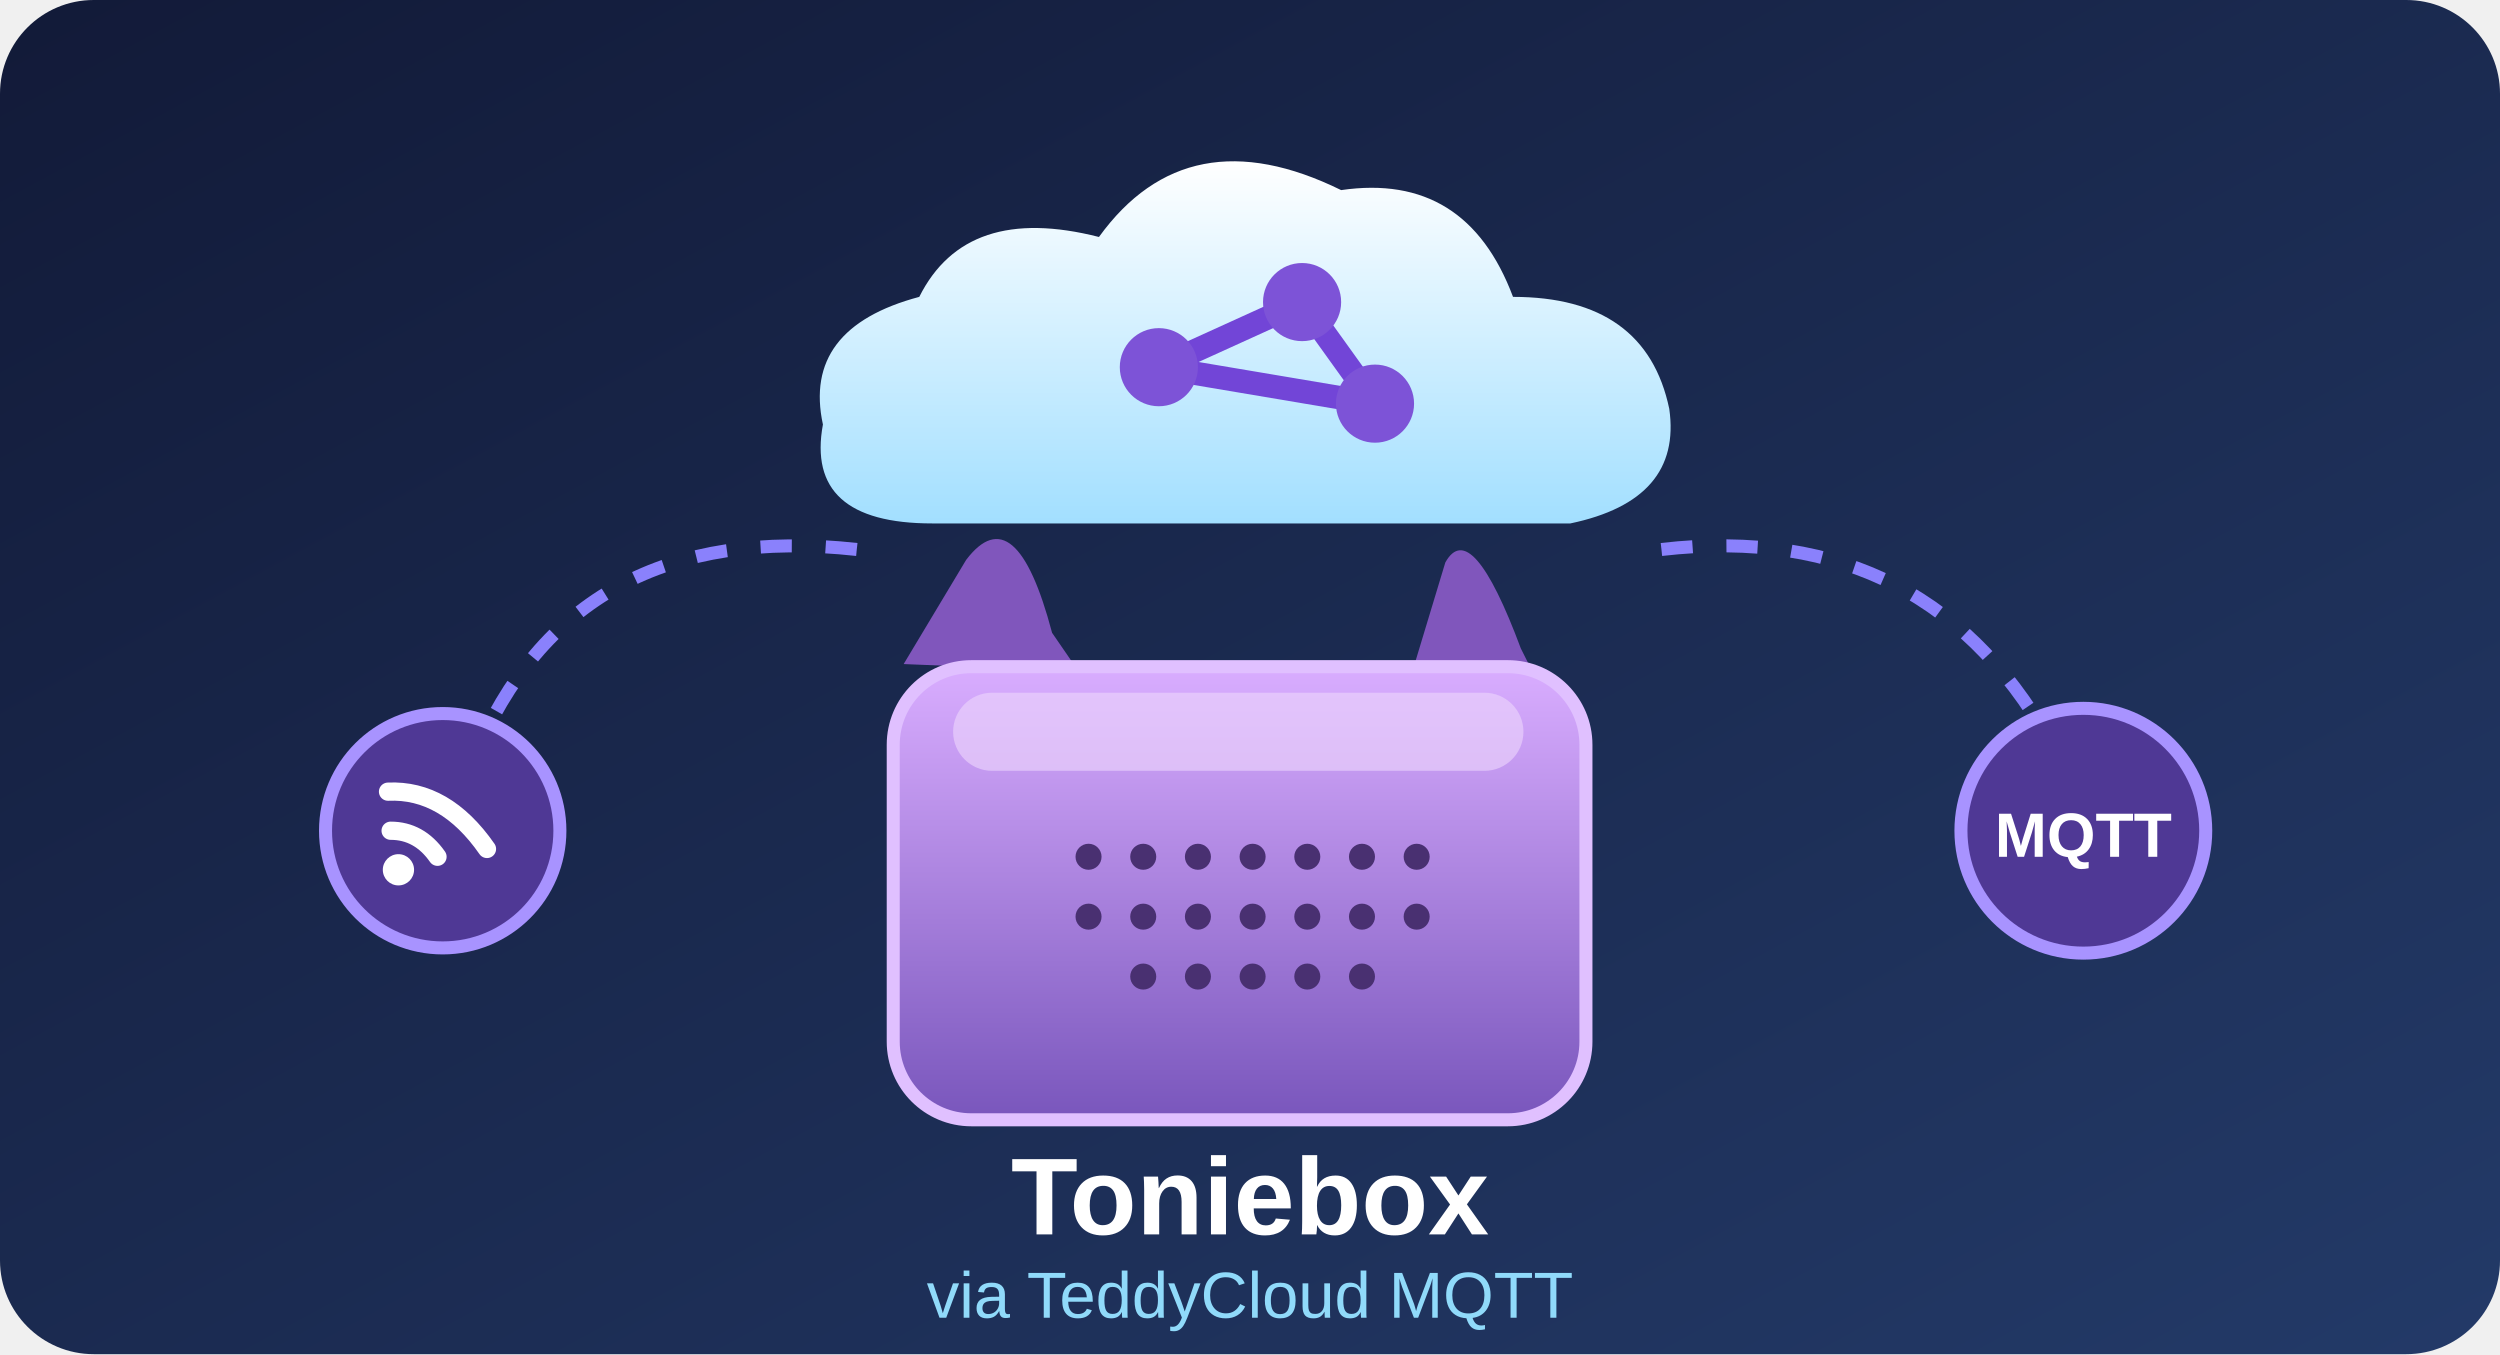
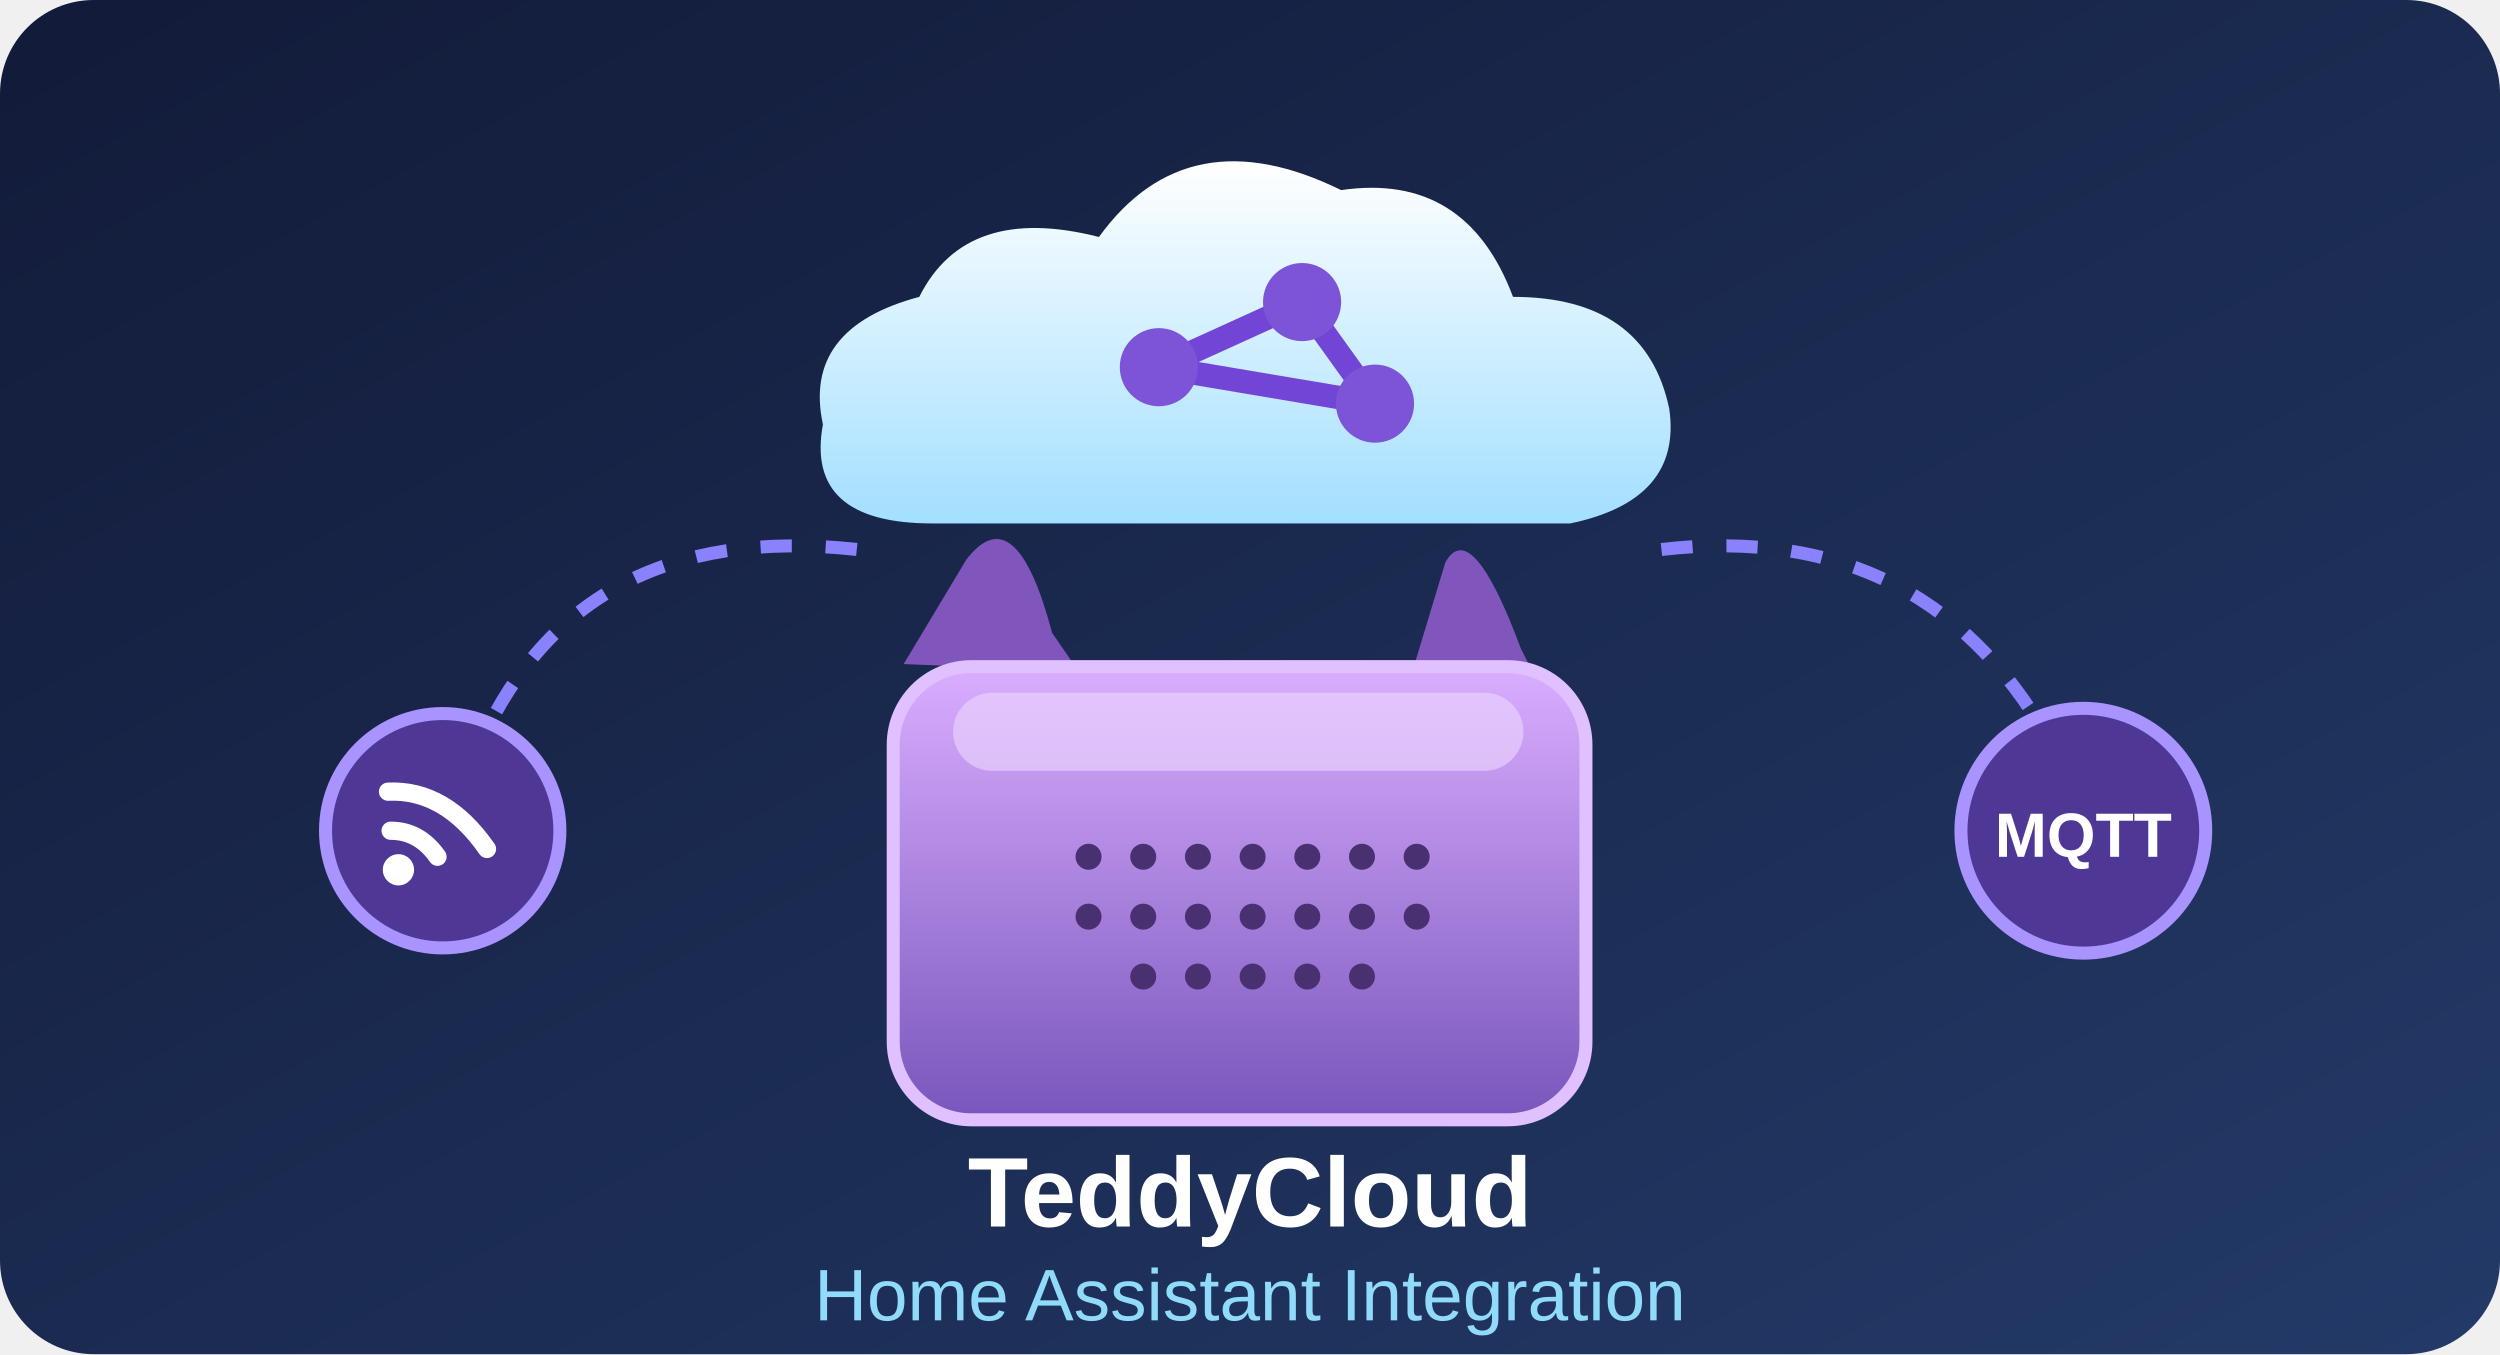
<svg xmlns="http://www.w3.org/2000/svg" width="960" height="520" viewBox="0 0 960 520" role="img" aria-labelledby="title desc">
  <defs>
    <linearGradient id="bg" x2="1" y2="1">
      <stop stop-color="#121a38" />
      <stop offset="1" stop-color="#233a68" />
    </linearGradient>
    <linearGradient id="box" x2="0" y2="1">
      <stop stop-color="#d9adff" />
      <stop offset="1" stop-color="#7956bc" />
    </linearGradient>
    <linearGradient id="cloud" x2="0" y2="1">
      <stop stop-color="#fff" />
      <stop offset="1" stop-color="#a2dfff" />
    </linearGradient>
  </defs>
  <rect width="960" height="520" rx="36" fill="url(#bg)" />
  <path d="M316 163 Q308 126 353 114 Q371 78 422 91 Q456 44 515 73 Q563 66 581 114 Q632 114 641 157 Q646 192 603 201 L358 201 Q309 201 316 163Z" fill="url(#cloud)" />
  <g stroke="#7245d7" stroke-width="9" stroke-linecap="round" fill="none">
    <path d="M445 141 L500 116 L528 155 L445 141" />
  </g>
  <g fill="#7d53d7">
    <circle cx="445" cy="141" r="15" />
    <circle cx="500" cy="116" r="15" />
    <circle cx="528" cy="155" r="15" />
  </g>
  <g stroke="#8a81fc" stroke-width="5" stroke-dasharray="12 13" fill="none">
    <path d="M329 211 Q220 199 182 291" />
    <path d="M638 211 Q742 199 790 290" />
  </g>
  <circle cx="170" cy="319" r="45" fill="#4f3895" stroke="#a893ff" stroke-width="5" />
  <g fill="none" stroke="#fff" stroke-width="7" stroke-linecap="round">
    <path d="M149 304 Q171 303 187 326" />
    <path d="M150 319 Q161 319 168 329" />
  </g>
  <circle cx="153" cy="334" r="6" fill="#fff" />
  <circle cx="800" cy="319" r="47" fill="#4f3895" stroke="#a893ff" stroke-width="5" />
  <text x="800" y="329" text-anchor="middle" font-family="Arial,sans-serif" font-size="24" font-weight="bold" fill="white">MQTT</text>
  <path d="M347 255 L371 215 Q390 190 404 243 L415 259 L542 259 L555 216 Q565 198 584 249 L592 265Z" fill="#8056bc" />
  <rect x="343" y="256" width="266" height="174" rx="30" fill="url(#box)" stroke="#e0c0ff" stroke-width="5" />
  <rect x="366" y="266" width="219" height="30" rx="15" fill="#ebd3fc" opacity=".65" />
  <g fill="#493071">
    <circle cx="418" cy="329" r="5" />
    <circle cx="439" cy="329" r="5" />
    <circle cx="460" cy="329" r="5" />
    <circle cx="481" cy="329" r="5" />
    <circle cx="502" cy="329" r="5" />
    <circle cx="523" cy="329" r="5" />
    <circle cx="544" cy="329" r="5" />
    <circle cx="418" cy="352" r="5" />
    <circle cx="439" cy="352" r="5" />
    <circle cx="460" cy="352" r="5" />
    <circle cx="481" cy="352" r="5" />
    <circle cx="502" cy="352" r="5" />
    <circle cx="523" cy="352" r="5" />
    <circle cx="544" cy="352" r="5" />
    <circle cx="439" cy="375" r="5" />
    <circle cx="460" cy="375" r="5" />
    <circle cx="481" cy="375" r="5" />
    <circle cx="502" cy="375" r="5" />
    <circle cx="523" cy="375" r="5" />
  </g>
-   <text x="480" y="474" text-anchor="middle" font-family="Arial,Helvetica,sans-serif" font-size="42" font-weight="bold" fill="#fff">Toniebox</text>
-   <text x="480" y="506" text-anchor="middle" font-family="Arial,Helvetica,sans-serif" font-size="25" fill="#90dafa">via TeddyCloud MQTT</text>
+   <text x="480" y="471" text-anchor="middle" font-family="Arial,Helvetica,sans-serif" font-size="38" font-weight="bold" fill="#fff">TeddyCloud</text>
+   <text x="480" y="507" text-anchor="middle" font-family="Arial,Helvetica,sans-serif" font-size="28" fill="#90dafa">Home Assistant Integration</text>
</svg>
